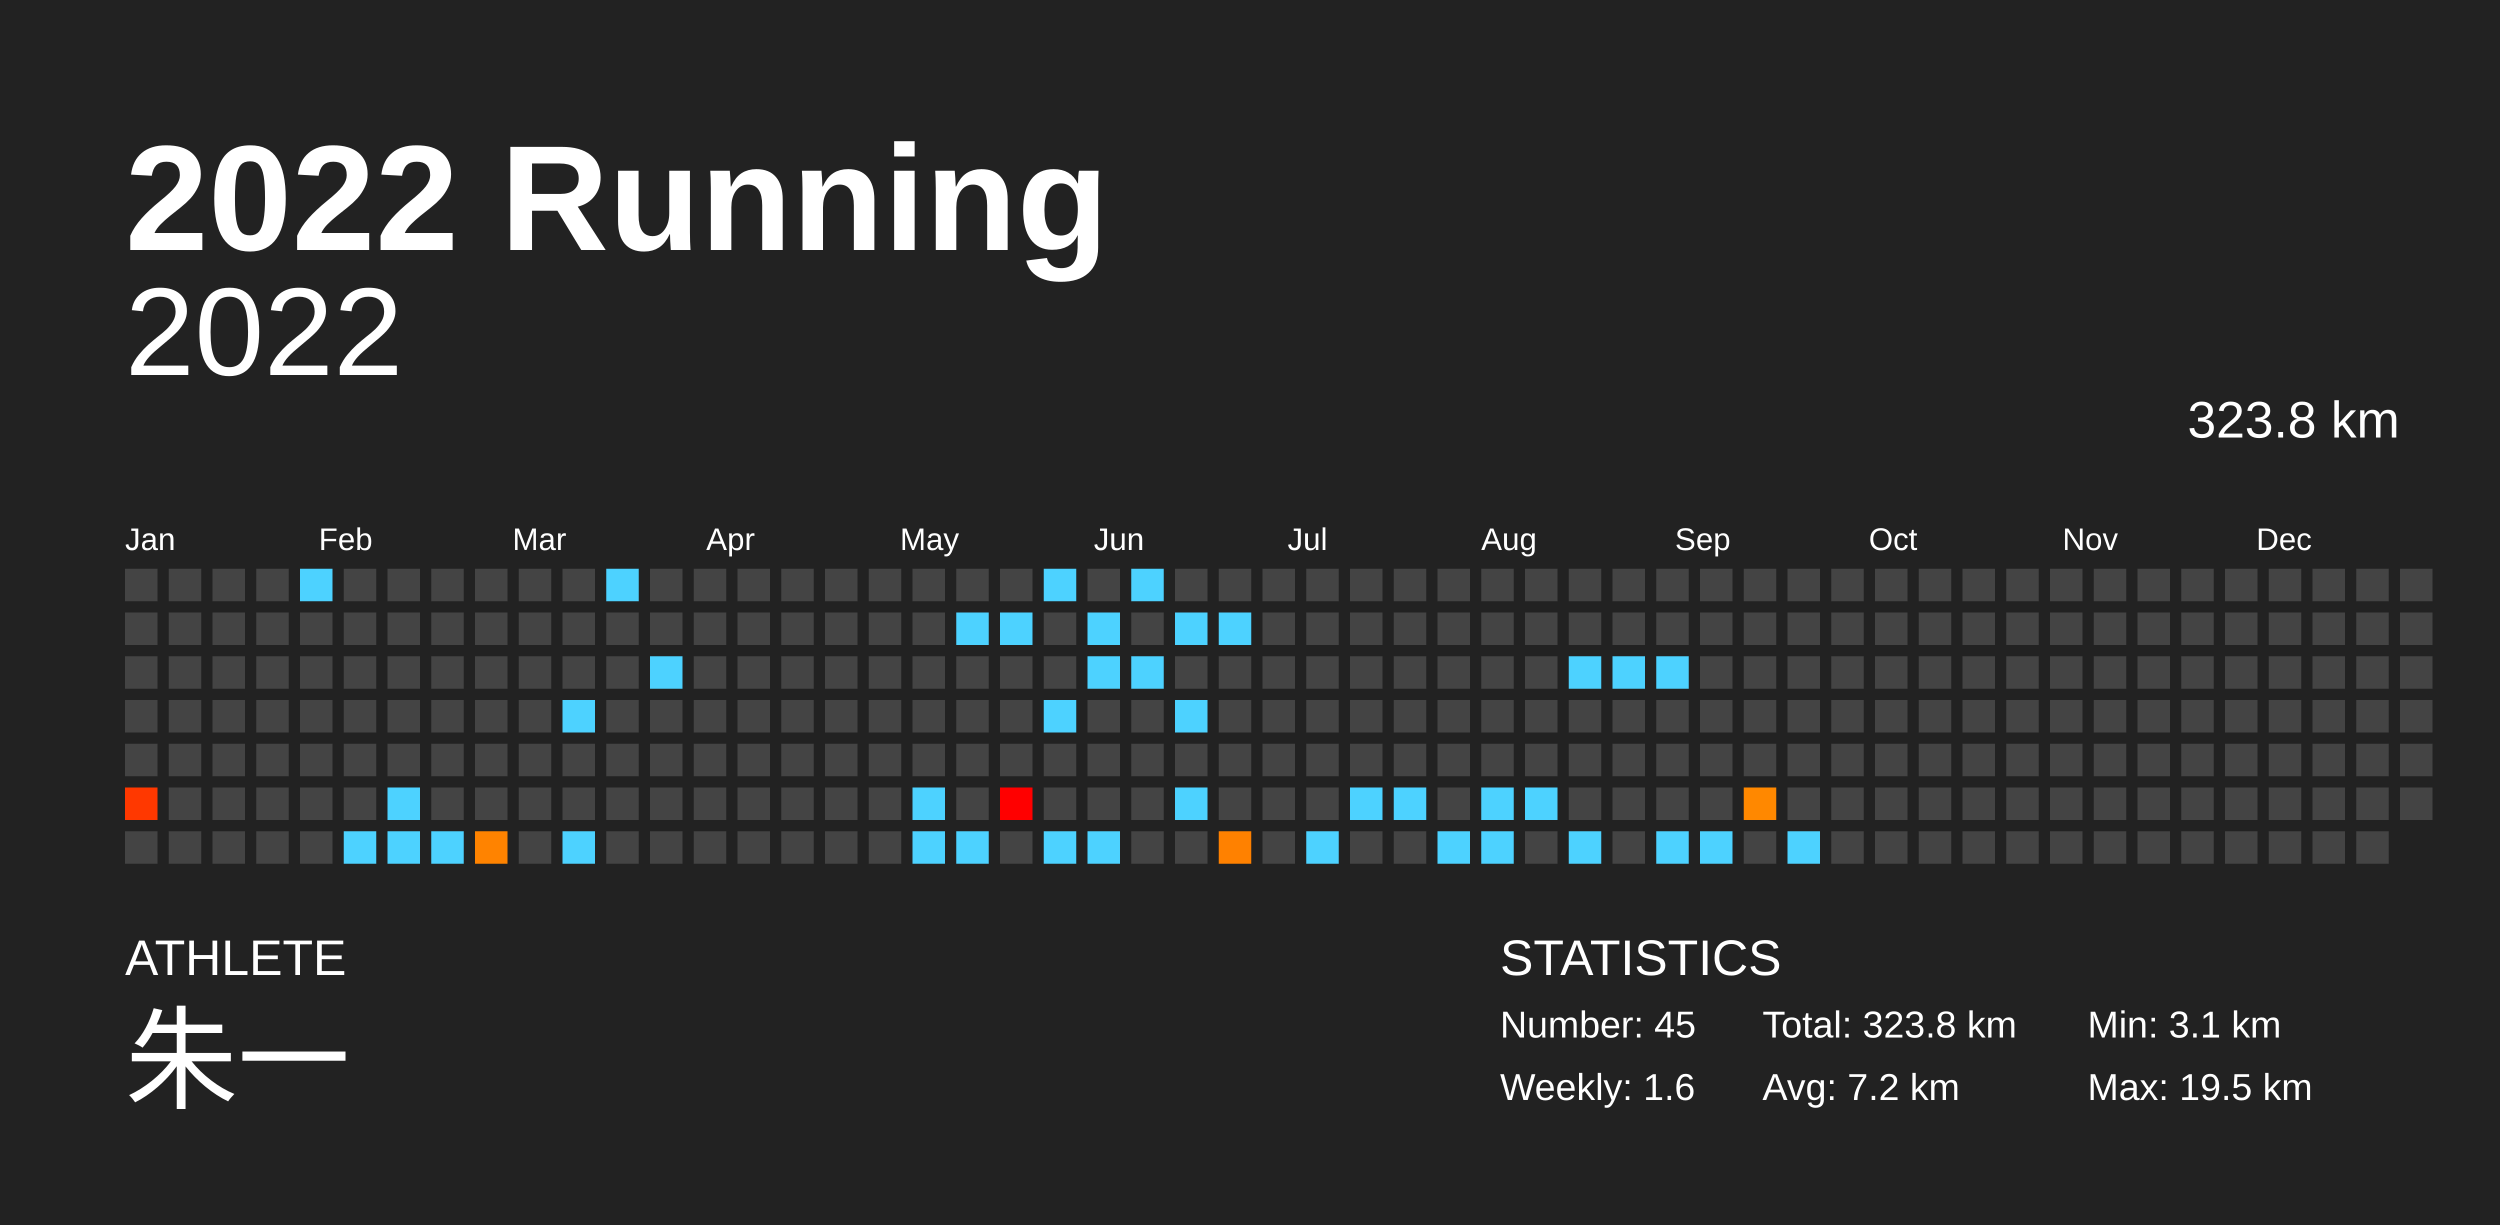
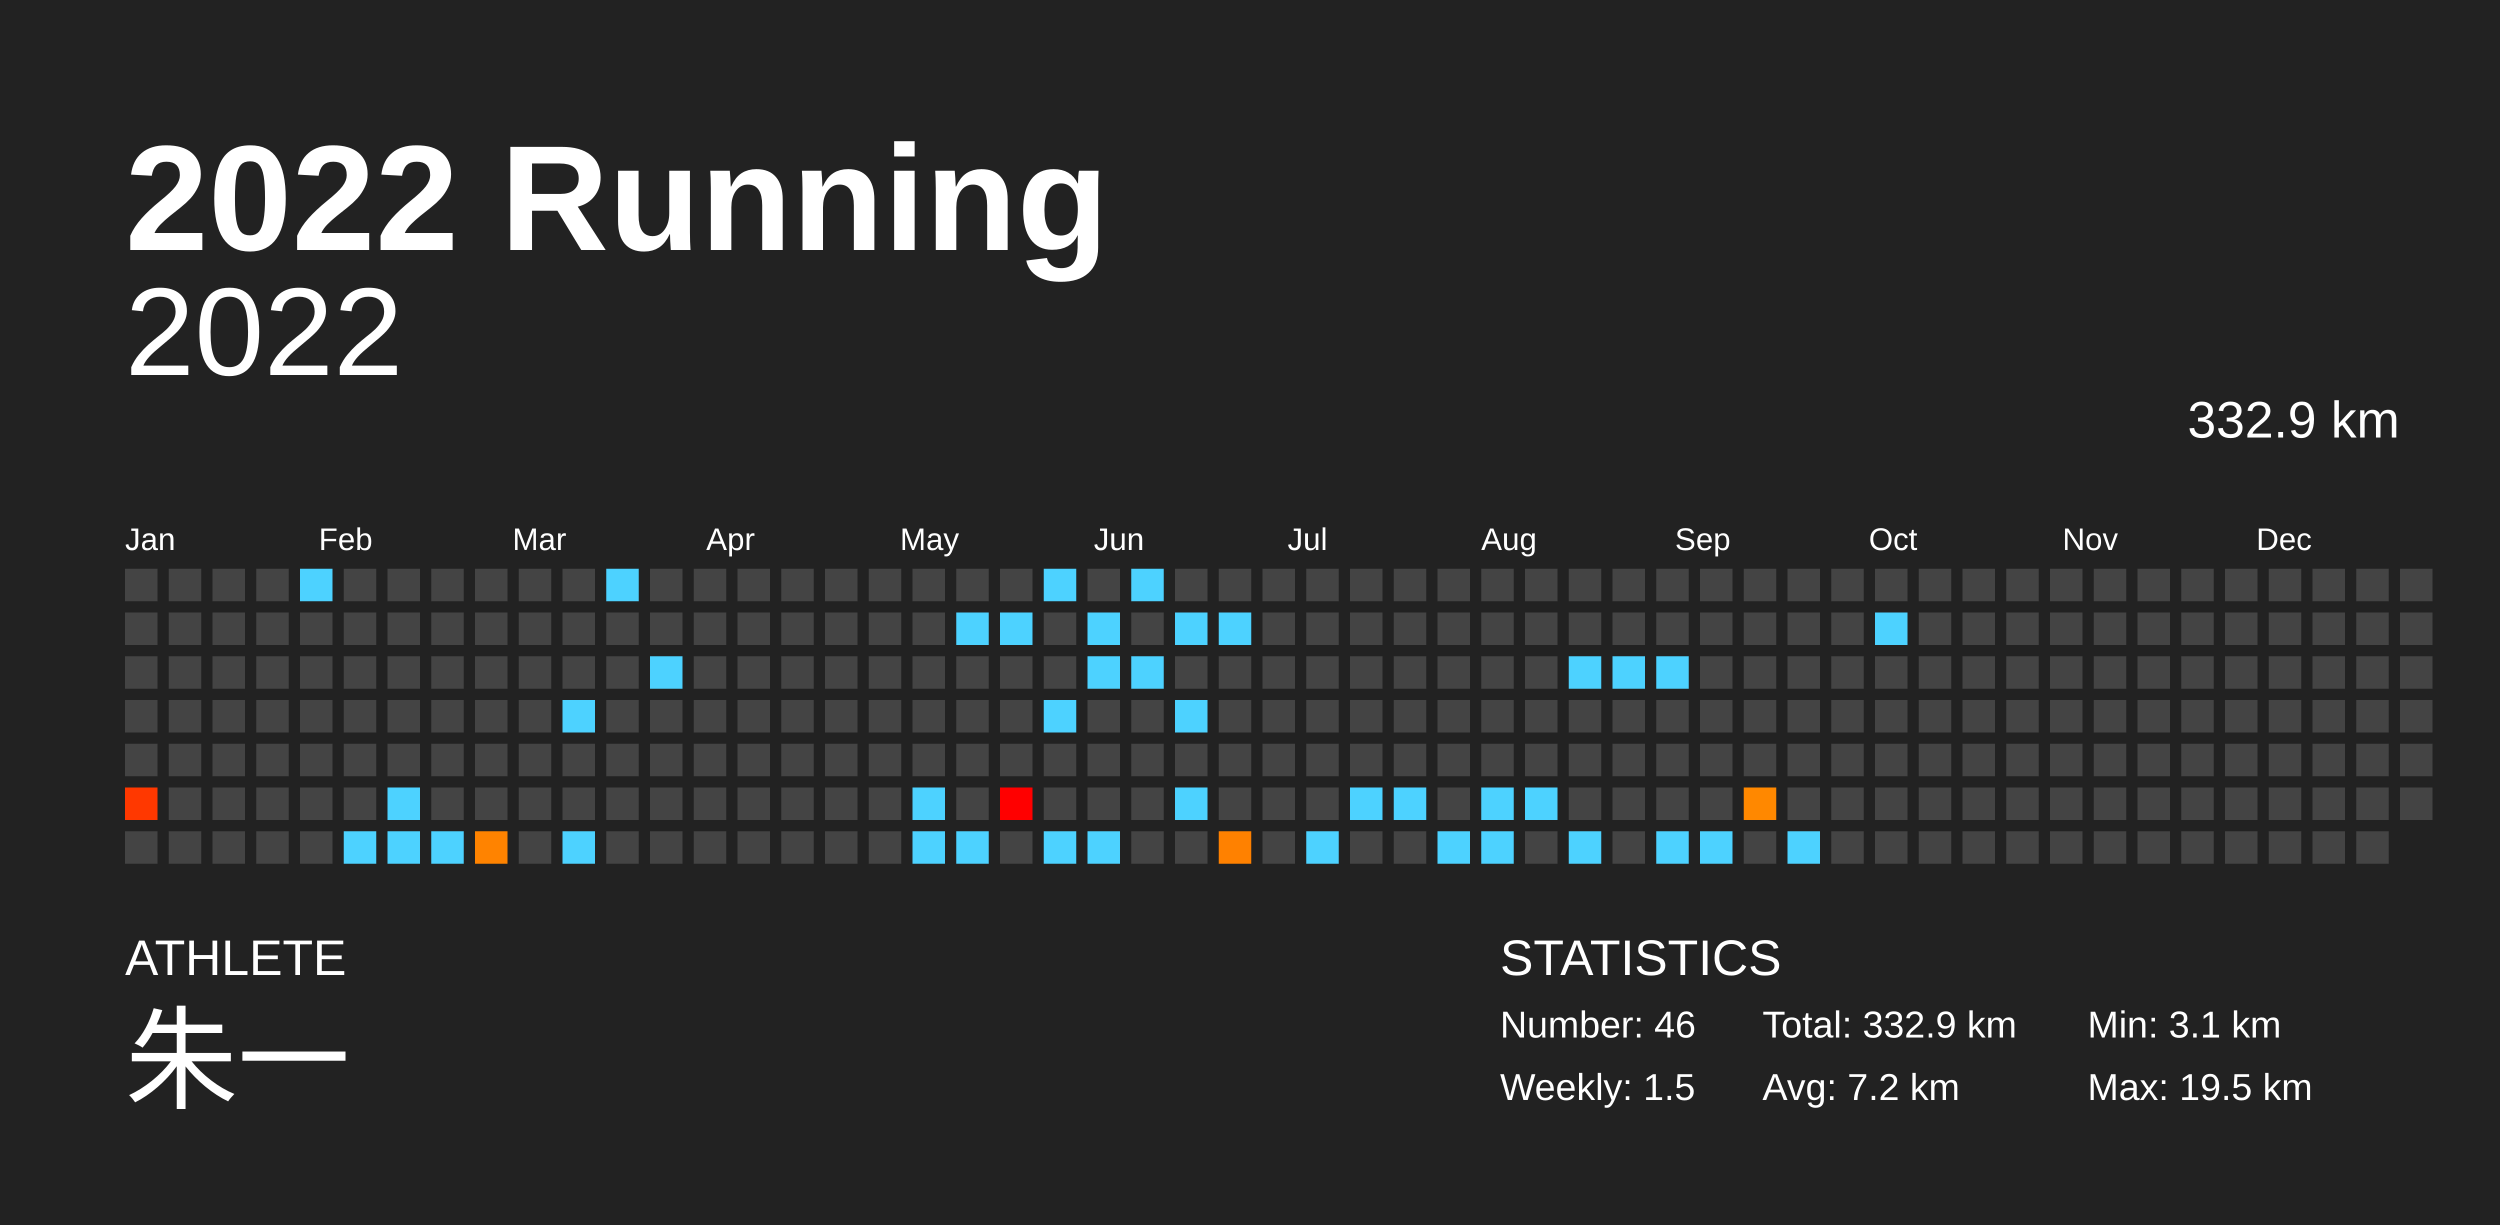
<svg xmlns="http://www.w3.org/2000/svg" baseProfile="full" height="98mm" version="1.1" viewBox="0,0,200,98" width="200mm">
  <defs />
  <rect fill="#222222" height="98" width="200" x="0" y="0" />
  <text fill="#FFFFFF" style="font-size:12px; font-family:Arial; font-weight:bold;" x="10" y="20">2022 Running</text>
  <text fill="#FFFFFF" style="font-size:4px; font-family:Arial" x="10" y="78">ATHLETE</text>
  <text fill="#FFFFFF" style="font-size:9px; font-family:Arial" x="10" y="88">朱一</text>
  <text fill="#FFFFFF" style="font-size:4px; font-family:Arial" x="120" y="78">STATISTICS</text>
-   <text fill="#FFFFFF" style="font-size:3px; font-family:Arial" x="120" y="83">Number: 45</text>
-   <text fill="#FFFFFF" style="font-size:3px; font-family:Arial" x="120" y="88">Weekly: 1.6</text>
-   <text fill="#FFFFFF" style="font-size:3px; font-family:Arial" x="141" y="83">Total: 323.8 km</text>
+   <text fill="#FFFFFF" style="font-size:3px; font-family:Arial" x="120" y="83">Number: 46</text>
+   <text fill="#FFFFFF" style="font-size:3px; font-family:Arial" x="120" y="88">Weekly: 1.5</text>
+   <text fill="#FFFFFF" style="font-size:3px; font-family:Arial" x="141" y="83">Total: 332.9 km</text>
  <text fill="#FFFFFF" style="font-size:3px; font-family:Arial" x="141" y="88">Avg: 7.2 km</text>
  <text fill="#FFFFFF" style="font-size:3px; font-family:Arial" x="167" y="83">Min: 3.1 km</text>
  <text fill="#FFFFFF" style="font-size:3px; font-family:Arial" x="167" y="88">Max: 19.5 km</text>
  <text alignment-baseline="hanging" fill="#FFFFFF" style="font-size:10.0px; font-family:Arial;" x="10" y="30">2022</text>
-   <text alignment-baseline="hanging" fill="#FFFFFF" style="font-size:4.125px; font-family:Arial;" x="175" y="35">323.8 km</text>
+   <text alignment-baseline="hanging" fill="#FFFFFF" style="font-size:4.125px; font-family:Arial;" x="175" y="35">332.9 km</text>
  <text fill="#FFFFFF" style="font-size:2.5px; font-family:Arial" x="10.0" y="44">Jan</text>
  <text fill="#FFFFFF" style="font-size:2.5px; font-family:Arial" x="25.5" y="44">Feb</text>
  <text fill="#FFFFFF" style="font-size:2.5px; font-family:Arial" x="41.0" y="44">Mar</text>
  <text fill="#FFFFFF" style="font-size:2.5px; font-family:Arial" x="56.5" y="44">Apr</text>
  <text fill="#FFFFFF" style="font-size:2.5px; font-family:Arial" x="72.0" y="44">May</text>
  <text fill="#FFFFFF" style="font-size:2.5px; font-family:Arial" x="87.5" y="44">Jun</text>
  <text fill="#FFFFFF" style="font-size:2.5px; font-family:Arial" x="103.0" y="44">Jul</text>
  <text fill="#FFFFFF" style="font-size:2.5px; font-family:Arial" x="118.5" y="44">Aug</text>
  <text fill="#FFFFFF" style="font-size:2.5px; font-family:Arial" x="134.0" y="44">Sep</text>
  <text fill="#FFFFFF" style="font-size:2.5px; font-family:Arial" x="149.5" y="44">Oct</text>
  <text fill="#FFFFFF" style="font-size:2.5px; font-family:Arial" x="165.0" y="44">Nov</text>
  <text fill="#FFFFFF" style="font-size:2.5px; font-family:Arial" x="180.5" y="44">Dec</text>
  <rect fill="#444444" height="2.6" width="2.6" x="10.0" y="45.5" />
  <rect fill="#444444" height="2.6" width="2.6" x="10.0" y="49.0" />
  <rect fill="#444444" height="2.6" width="2.6" x="10.0" y="52.5" />
  <rect fill="#444444" height="2.6" width="2.6" x="10.0" y="56.0" />
  <rect fill="#444444" height="2.6" width="2.6" x="10.0" y="59.5" />
  <rect fill="#ff3800" height="2.6" width="2.6" x="10.0" y="63.0" />
  <rect fill="#444444" height="2.6" width="2.6" x="10.0" y="66.5" />
  <rect fill="#444444" height="2.6" width="2.6" x="13.5" y="45.5" />
  <rect fill="#444444" height="2.6" width="2.6" x="13.5" y="49.0" />
  <rect fill="#444444" height="2.6" width="2.6" x="13.5" y="52.5" />
  <rect fill="#444444" height="2.6" width="2.6" x="13.5" y="56.0" />
  <rect fill="#444444" height="2.6" width="2.6" x="13.5" y="59.5" />
  <rect fill="#444444" height="2.6" width="2.6" x="13.5" y="63.0" />
  <rect fill="#444444" height="2.6" width="2.6" x="13.5" y="66.5" />
  <rect fill="#444444" height="2.6" width="2.6" x="17.0" y="45.5" />
  <rect fill="#444444" height="2.6" width="2.6" x="17.0" y="49.0" />
  <rect fill="#444444" height="2.6" width="2.6" x="17.0" y="52.5" />
  <rect fill="#444444" height="2.6" width="2.6" x="17.0" y="56.0" />
  <rect fill="#444444" height="2.6" width="2.6" x="17.0" y="59.5" />
  <rect fill="#444444" height="2.6" width="2.6" x="17.0" y="63.0" />
  <rect fill="#444444" height="2.6" width="2.6" x="17.0" y="66.5" />
  <rect fill="#444444" height="2.6" width="2.6" x="20.5" y="45.5" />
  <rect fill="#444444" height="2.6" width="2.6" x="20.5" y="49.0" />
  <rect fill="#444444" height="2.6" width="2.6" x="20.5" y="52.5" />
  <rect fill="#444444" height="2.6" width="2.6" x="20.5" y="56.0" />
  <rect fill="#444444" height="2.6" width="2.6" x="20.5" y="59.5" />
  <rect fill="#444444" height="2.6" width="2.6" x="20.5" y="63.0" />
  <rect fill="#444444" height="2.6" width="2.6" x="20.5" y="66.5" />
  <rect fill="#4dd2ff" height="2.6" width="2.6" x="24.0" y="45.5" />
  <rect fill="#444444" height="2.6" width="2.6" x="24.0" y="49.0" />
  <rect fill="#444444" height="2.6" width="2.6" x="24.0" y="52.5" />
  <rect fill="#444444" height="2.6" width="2.6" x="24.0" y="56.0" />
  <rect fill="#444444" height="2.6" width="2.6" x="24.0" y="59.5" />
  <rect fill="#444444" height="2.6" width="2.6" x="24.0" y="63.0" />
  <rect fill="#444444" height="2.6" width="2.6" x="24.0" y="66.5" />
  <rect fill="#444444" height="2.6" width="2.6" x="27.5" y="45.5" />
  <rect fill="#444444" height="2.6" width="2.6" x="27.5" y="49.0" />
  <rect fill="#444444" height="2.6" width="2.6" x="27.5" y="52.5" />
  <rect fill="#444444" height="2.6" width="2.6" x="27.5" y="56.0" />
  <rect fill="#444444" height="2.6" width="2.6" x="27.5" y="59.5" />
  <rect fill="#444444" height="2.6" width="2.6" x="27.5" y="63.0" />
  <rect fill="#4dd2ff" height="2.6" width="2.6" x="27.5" y="66.5" />
  <rect fill="#444444" height="2.6" width="2.6" x="31.0" y="45.5" />
  <rect fill="#444444" height="2.6" width="2.6" x="31.0" y="49.0" />
  <rect fill="#444444" height="2.6" width="2.6" x="31.0" y="52.5" />
  <rect fill="#444444" height="2.6" width="2.6" x="31.0" y="56.0" />
  <rect fill="#444444" height="2.6" width="2.6" x="31.0" y="59.5" />
  <rect fill="#4dd2ff" height="2.6" width="2.6" x="31.0" y="63.0" />
  <rect fill="#4dd2ff" height="2.6" width="2.6" x="31.0" y="66.5" />
  <rect fill="#444444" height="2.6" width="2.6" x="34.5" y="45.5" />
  <rect fill="#444444" height="2.6" width="2.6" x="34.5" y="49.0" />
  <rect fill="#444444" height="2.6" width="2.6" x="34.5" y="52.5" />
  <rect fill="#444444" height="2.6" width="2.6" x="34.5" y="56.0" />
  <rect fill="#444444" height="2.6" width="2.6" x="34.5" y="59.5" />
  <rect fill="#444444" height="2.6" width="2.6" x="34.5" y="63.0" />
  <rect fill="#4dd2ff" height="2.6" width="2.6" x="34.5" y="66.5" />
  <rect fill="#444444" height="2.6" width="2.6" x="38.0" y="45.5" />
  <rect fill="#444444" height="2.6" width="2.6" x="38.0" y="49.0" />
  <rect fill="#444444" height="2.6" width="2.6" x="38.0" y="52.5" />
  <rect fill="#444444" height="2.6" width="2.6" x="38.0" y="56.0" />
  <rect fill="#444444" height="2.6" width="2.6" x="38.0" y="59.5" />
  <rect fill="#444444" height="2.6" width="2.6" x="38.0" y="63.0" />
  <rect fill="#ff8300" height="2.6" width="2.6" x="38.0" y="66.5" />
  <rect fill="#444444" height="2.6" width="2.6" x="41.5" y="45.5" />
  <rect fill="#444444" height="2.6" width="2.6" x="41.5" y="49.0" />
  <rect fill="#444444" height="2.6" width="2.6" x="41.5" y="52.5" />
  <rect fill="#444444" height="2.6" width="2.6" x="41.5" y="56.0" />
  <rect fill="#444444" height="2.6" width="2.6" x="41.5" y="59.5" />
  <rect fill="#444444" height="2.6" width="2.6" x="41.5" y="63.0" />
  <rect fill="#444444" height="2.6" width="2.6" x="41.5" y="66.5" />
  <rect fill="#444444" height="2.6" width="2.6" x="45.0" y="45.5" />
  <rect fill="#444444" height="2.6" width="2.6" x="45.0" y="49.0" />
  <rect fill="#444444" height="2.6" width="2.6" x="45.0" y="52.5" />
  <rect fill="#4dd2ff" height="2.6" width="2.6" x="45.0" y="56.0" />
  <rect fill="#444444" height="2.6" width="2.6" x="45.0" y="59.5" />
  <rect fill="#444444" height="2.6" width="2.6" x="45.0" y="63.0" />
  <rect fill="#4dd2ff" height="2.6" width="2.6" x="45.0" y="66.5" />
  <rect fill="#4dd2ff" height="2.6" width="2.6" x="48.5" y="45.5" />
  <rect fill="#444444" height="2.6" width="2.6" x="48.5" y="49.0" />
  <rect fill="#444444" height="2.6" width="2.6" x="48.5" y="52.5" />
  <rect fill="#444444" height="2.6" width="2.6" x="48.5" y="56.0" />
  <rect fill="#444444" height="2.6" width="2.6" x="48.5" y="59.5" />
  <rect fill="#444444" height="2.6" width="2.6" x="48.5" y="63.0" />
  <rect fill="#444444" height="2.6" width="2.6" x="48.5" y="66.5" />
  <rect fill="#444444" height="2.6" width="2.6" x="52.0" y="45.5" />
  <rect fill="#444444" height="2.6" width="2.6" x="52.0" y="49.0" />
  <rect fill="#4dd2ff" height="2.6" width="2.6" x="52.0" y="52.5" />
  <rect fill="#444444" height="2.6" width="2.6" x="52.0" y="56.0" />
  <rect fill="#444444" height="2.6" width="2.6" x="52.0" y="59.5" />
  <rect fill="#444444" height="2.6" width="2.6" x="52.0" y="63.0" />
  <rect fill="#444444" height="2.6" width="2.6" x="52.0" y="66.5" />
  <rect fill="#444444" height="2.6" width="2.6" x="55.5" y="45.5" />
  <rect fill="#444444" height="2.6" width="2.6" x="55.5" y="49.0" />
  <rect fill="#444444" height="2.6" width="2.6" x="55.5" y="52.5" />
  <rect fill="#444444" height="2.6" width="2.6" x="55.5" y="56.0" />
  <rect fill="#444444" height="2.6" width="2.6" x="55.5" y="59.5" />
  <rect fill="#444444" height="2.6" width="2.6" x="55.5" y="63.0" />
  <rect fill="#444444" height="2.6" width="2.6" x="55.5" y="66.5" />
  <rect fill="#444444" height="2.6" width="2.6" x="59.0" y="45.5" />
  <rect fill="#444444" height="2.6" width="2.6" x="59.0" y="49.0" />
  <rect fill="#444444" height="2.6" width="2.6" x="59.0" y="52.5" />
  <rect fill="#444444" height="2.6" width="2.6" x="59.0" y="56.0" />
  <rect fill="#444444" height="2.6" width="2.6" x="59.0" y="59.5" />
  <rect fill="#444444" height="2.6" width="2.6" x="59.0" y="63.0" />
  <rect fill="#444444" height="2.6" width="2.6" x="59.0" y="66.5" />
  <rect fill="#444444" height="2.6" width="2.6" x="62.5" y="45.5" />
  <rect fill="#444444" height="2.6" width="2.6" x="62.5" y="49.0" />
  <rect fill="#444444" height="2.6" width="2.6" x="62.5" y="52.5" />
  <rect fill="#444444" height="2.6" width="2.6" x="62.5" y="56.0" />
  <rect fill="#444444" height="2.6" width="2.6" x="62.5" y="59.5" />
  <rect fill="#444444" height="2.6" width="2.6" x="62.5" y="63.0" />
  <rect fill="#444444" height="2.6" width="2.6" x="62.5" y="66.5" />
  <rect fill="#444444" height="2.6" width="2.6" x="66.0" y="45.5" />
  <rect fill="#444444" height="2.6" width="2.6" x="66.0" y="49.0" />
  <rect fill="#444444" height="2.6" width="2.6" x="66.0" y="52.5" />
  <rect fill="#444444" height="2.6" width="2.6" x="66.0" y="56.0" />
  <rect fill="#444444" height="2.6" width="2.6" x="66.0" y="59.5" />
  <rect fill="#444444" height="2.6" width="2.6" x="66.0" y="63.0" />
  <rect fill="#444444" height="2.6" width="2.6" x="66.0" y="66.5" />
  <rect fill="#444444" height="2.6" width="2.6" x="69.5" y="45.5" />
  <rect fill="#444444" height="2.6" width="2.6" x="69.5" y="49.0" />
  <rect fill="#444444" height="2.6" width="2.6" x="69.5" y="52.5" />
  <rect fill="#444444" height="2.6" width="2.6" x="69.5" y="56.0" />
  <rect fill="#444444" height="2.6" width="2.6" x="69.5" y="59.5" />
  <rect fill="#444444" height="2.6" width="2.6" x="69.5" y="63.0" />
  <rect fill="#444444" height="2.6" width="2.6" x="69.5" y="66.5" />
  <rect fill="#444444" height="2.6" width="2.6" x="73.0" y="45.5" />
  <rect fill="#444444" height="2.6" width="2.6" x="73.0" y="49.0" />
  <rect fill="#444444" height="2.6" width="2.6" x="73.0" y="52.5" />
  <rect fill="#444444" height="2.6" width="2.6" x="73.0" y="56.0" />
  <rect fill="#444444" height="2.6" width="2.6" x="73.0" y="59.5" />
  <rect fill="#4dd2ff" height="2.6" width="2.6" x="73.0" y="63.0" />
  <rect fill="#4dd2ff" height="2.6" width="2.6" x="73.0" y="66.5" />
  <rect fill="#444444" height="2.6" width="2.6" x="76.5" y="45.5" />
  <rect fill="#4dd2ff" height="2.6" width="2.6" x="76.5" y="49.0" />
  <rect fill="#444444" height="2.6" width="2.6" x="76.5" y="52.5" />
  <rect fill="#444444" height="2.6" width="2.6" x="76.5" y="56.0" />
  <rect fill="#444444" height="2.6" width="2.6" x="76.5" y="59.5" />
  <rect fill="#444444" height="2.6" width="2.6" x="76.5" y="63.0" />
  <rect fill="#4dd2ff" height="2.6" width="2.6" x="76.5" y="66.5" />
  <rect fill="#444444" height="2.6" width="2.6" x="80.0" y="45.5" />
  <rect fill="#4dd2ff" height="2.6" width="2.6" x="80.0" y="49.0" />
  <rect fill="#444444" height="2.6" width="2.6" x="80.0" y="52.5" />
  <rect fill="#444444" height="2.6" width="2.6" x="80.0" y="56.0" />
  <rect fill="#444444" height="2.6" width="2.6" x="80.0" y="59.5" />
  <rect fill="#ff0000" height="2.6" width="2.6" x="80.0" y="63.0" />
  <rect fill="#444444" height="2.6" width="2.6" x="80.0" y="66.5" />
  <rect fill="#4dd2ff" height="2.6" width="2.6" x="83.5" y="45.5" />
  <rect fill="#444444" height="2.6" width="2.6" x="83.5" y="49.0" />
  <rect fill="#444444" height="2.6" width="2.6" x="83.5" y="52.5" />
  <rect fill="#4dd2ff" height="2.6" width="2.6" x="83.5" y="56.0" />
  <rect fill="#444444" height="2.6" width="2.6" x="83.5" y="59.5" />
  <rect fill="#444444" height="2.6" width="2.6" x="83.5" y="63.0" />
  <rect fill="#4dd2ff" height="2.6" width="2.6" x="83.5" y="66.5" />
  <rect fill="#444444" height="2.6" width="2.6" x="87.0" y="45.5" />
  <rect fill="#4dd2ff" height="2.6" width="2.6" x="87.0" y="49.0" />
  <rect fill="#4dd2ff" height="2.6" width="2.6" x="87.0" y="52.5" />
  <rect fill="#444444" height="2.6" width="2.6" x="87.0" y="56.0" />
  <rect fill="#444444" height="2.6" width="2.6" x="87.0" y="59.5" />
  <rect fill="#444444" height="2.6" width="2.6" x="87.0" y="63.0" />
  <rect fill="#4dd2ff" height="2.6" width="2.6" x="87.0" y="66.5" />
  <rect fill="#4dd2ff" height="2.6" width="2.6" x="90.5" y="45.5" />
  <rect fill="#444444" height="2.6" width="2.6" x="90.5" y="49.0" />
  <rect fill="#4dd2ff" height="2.6" width="2.6" x="90.5" y="52.5" />
  <rect fill="#444444" height="2.6" width="2.6" x="90.5" y="56.0" />
  <rect fill="#444444" height="2.6" width="2.6" x="90.5" y="59.5" />
  <rect fill="#444444" height="2.6" width="2.6" x="90.5" y="63.0" />
  <rect fill="#444444" height="2.6" width="2.6" x="90.5" y="66.5" />
  <rect fill="#444444" height="2.6" width="2.6" x="94.0" y="45.5" />
  <rect fill="#4dd2ff" height="2.6" width="2.6" x="94.0" y="49.0" />
  <rect fill="#444444" height="2.6" width="2.6" x="94.0" y="52.5" />
  <rect fill="#4dd2ff" height="2.6" width="2.6" x="94.0" y="56.0" />
  <rect fill="#444444" height="2.6" width="2.6" x="94.0" y="59.5" />
  <rect fill="#4dd2ff" height="2.6" width="2.6" x="94.0" y="63.0" />
  <rect fill="#444444" height="2.6" width="2.6" x="94.0" y="66.5" />
  <rect fill="#444444" height="2.6" width="2.6" x="97.5" y="45.5" />
  <rect fill="#4dd2ff" height="2.6" width="2.6" x="97.5" y="49.0" />
  <rect fill="#444444" height="2.6" width="2.6" x="97.5" y="52.5" />
  <rect fill="#444444" height="2.6" width="2.6" x="97.5" y="56.0" />
  <rect fill="#444444" height="2.6" width="2.6" x="97.5" y="59.5" />
  <rect fill="#444444" height="2.6" width="2.6" x="97.5" y="63.0" />
  <rect fill="#ff8100" height="2.6" width="2.6" x="97.5" y="66.5" />
  <rect fill="#444444" height="2.6" width="2.6" x="101.0" y="45.5" />
  <rect fill="#444444" height="2.6" width="2.6" x="101.0" y="49.0" />
  <rect fill="#444444" height="2.6" width="2.6" x="101.0" y="52.5" />
  <rect fill="#444444" height="2.6" width="2.6" x="101.0" y="56.0" />
  <rect fill="#444444" height="2.6" width="2.6" x="101.0" y="59.5" />
  <rect fill="#444444" height="2.6" width="2.6" x="101.0" y="63.0" />
  <rect fill="#444444" height="2.6" width="2.6" x="101.0" y="66.5" />
  <rect fill="#444444" height="2.6" width="2.6" x="104.5" y="45.5" />
  <rect fill="#444444" height="2.6" width="2.6" x="104.5" y="49.0" />
  <rect fill="#444444" height="2.6" width="2.6" x="104.5" y="52.5" />
  <rect fill="#444444" height="2.6" width="2.6" x="104.5" y="56.0" />
  <rect fill="#444444" height="2.6" width="2.6" x="104.5" y="59.5" />
  <rect fill="#444444" height="2.6" width="2.6" x="104.5" y="63.0" />
  <rect fill="#4dd2ff" height="2.6" width="2.6" x="104.5" y="66.5" />
  <rect fill="#444444" height="2.6" width="2.6" x="108.0" y="45.5" />
  <rect fill="#444444" height="2.6" width="2.6" x="108.0" y="49.0" />
  <rect fill="#444444" height="2.6" width="2.6" x="108.0" y="52.5" />
  <rect fill="#444444" height="2.6" width="2.6" x="108.0" y="56.0" />
  <rect fill="#444444" height="2.6" width="2.6" x="108.0" y="59.5" />
  <rect fill="#4dd2ff" height="2.6" width="2.6" x="108.0" y="63.0" />
  <rect fill="#444444" height="2.6" width="2.6" x="108.0" y="66.5" />
  <rect fill="#444444" height="2.6" width="2.6" x="111.5" y="45.5" />
  <rect fill="#444444" height="2.6" width="2.6" x="111.5" y="49.0" />
  <rect fill="#444444" height="2.6" width="2.6" x="111.5" y="52.5" />
  <rect fill="#444444" height="2.6" width="2.6" x="111.5" y="56.0" />
  <rect fill="#444444" height="2.6" width="2.6" x="111.5" y="59.5" />
  <rect fill="#4dd2ff" height="2.6" width="2.6" x="111.5" y="63.0" />
  <rect fill="#444444" height="2.6" width="2.6" x="111.5" y="66.5" />
  <rect fill="#444444" height="2.6" width="2.6" x="115.0" y="45.5" />
  <rect fill="#444444" height="2.6" width="2.6" x="115.0" y="49.0" />
  <rect fill="#444444" height="2.6" width="2.6" x="115.0" y="52.5" />
  <rect fill="#444444" height="2.6" width="2.6" x="115.0" y="56.0" />
  <rect fill="#444444" height="2.6" width="2.6" x="115.0" y="59.5" />
  <rect fill="#444444" height="2.6" width="2.6" x="115.0" y="63.0" />
  <rect fill="#4dd2ff" height="2.6" width="2.6" x="115.0" y="66.5" />
  <rect fill="#444444" height="2.6" width="2.6" x="118.5" y="45.5" />
  <rect fill="#444444" height="2.6" width="2.6" x="118.5" y="49.0" />
  <rect fill="#444444" height="2.6" width="2.6" x="118.5" y="52.5" />
  <rect fill="#444444" height="2.6" width="2.6" x="118.5" y="56.0" />
  <rect fill="#444444" height="2.6" width="2.6" x="118.5" y="59.5" />
  <rect fill="#4dd2ff" height="2.6" width="2.6" x="118.5" y="63.0" />
  <rect fill="#4dd2ff" height="2.6" width="2.6" x="118.5" y="66.5" />
  <rect fill="#444444" height="2.6" width="2.6" x="122.0" y="45.5" />
  <rect fill="#444444" height="2.6" width="2.6" x="122.0" y="49.0" />
  <rect fill="#444444" height="2.6" width="2.6" x="122.0" y="52.5" />
  <rect fill="#444444" height="2.6" width="2.6" x="122.0" y="56.0" />
  <rect fill="#444444" height="2.6" width="2.6" x="122.0" y="59.5" />
  <rect fill="#4dd2ff" height="2.6" width="2.6" x="122.0" y="63.0" />
  <rect fill="#444444" height="2.6" width="2.6" x="122.0" y="66.5" />
  <rect fill="#444444" height="2.6" width="2.6" x="125.5" y="45.5" />
  <rect fill="#444444" height="2.6" width="2.6" x="125.5" y="49.0" />
  <rect fill="#4dd2ff" height="2.6" width="2.6" x="125.5" y="52.5" />
  <rect fill="#444444" height="2.6" width="2.6" x="125.5" y="56.0" />
  <rect fill="#444444" height="2.6" width="2.6" x="125.5" y="59.5" />
  <rect fill="#444444" height="2.6" width="2.6" x="125.5" y="63.0" />
  <rect fill="#4dd2ff" height="2.6" width="2.6" x="125.5" y="66.5" />
  <rect fill="#444444" height="2.6" width="2.6" x="129.0" y="45.5" />
  <rect fill="#444444" height="2.6" width="2.6" x="129.0" y="49.0" />
  <rect fill="#4dd2ff" height="2.6" width="2.6" x="129.0" y="52.5" />
  <rect fill="#444444" height="2.6" width="2.6" x="129.0" y="56.0" />
  <rect fill="#444444" height="2.6" width="2.6" x="129.0" y="59.5" />
  <rect fill="#444444" height="2.6" width="2.6" x="129.0" y="63.0" />
  <rect fill="#444444" height="2.6" width="2.6" x="129.0" y="66.5" />
  <rect fill="#444444" height="2.6" width="2.6" x="132.5" y="45.5" />
  <rect fill="#444444" height="2.6" width="2.6" x="132.5" y="49.0" />
  <rect fill="#4dd2ff" height="2.6" width="2.6" x="132.5" y="52.5" />
  <rect fill="#444444" height="2.6" width="2.6" x="132.5" y="56.0" />
  <rect fill="#444444" height="2.6" width="2.6" x="132.5" y="59.5" />
  <rect fill="#444444" height="2.6" width="2.6" x="132.5" y="63.0" />
  <rect fill="#4dd2ff" height="2.6" width="2.6" x="132.5" y="66.5" />
  <rect fill="#444444" height="2.6" width="2.6" x="136.0" y="45.5" />
  <rect fill="#444444" height="2.6" width="2.6" x="136.0" y="49.0" />
  <rect fill="#444444" height="2.6" width="2.6" x="136.0" y="52.5" />
  <rect fill="#444444" height="2.6" width="2.6" x="136.0" y="56.0" />
  <rect fill="#444444" height="2.6" width="2.6" x="136.0" y="59.5" />
  <rect fill="#444444" height="2.6" width="2.6" x="136.0" y="63.0" />
  <rect fill="#4dd2ff" height="2.6" width="2.6" x="136.0" y="66.5" />
  <rect fill="#444444" height="2.6" width="2.6" x="139.5" y="45.5" />
  <rect fill="#444444" height="2.6" width="2.6" x="139.5" y="49.0" />
  <rect fill="#444444" height="2.6" width="2.6" x="139.5" y="52.5" />
  <rect fill="#444444" height="2.6" width="2.6" x="139.5" y="56.0" />
  <rect fill="#444444" height="2.6" width="2.6" x="139.5" y="59.5" />
  <rect fill="#ff8800" height="2.6" width="2.6" x="139.5" y="63.0" />
  <rect fill="#444444" height="2.6" width="2.6" x="139.5" y="66.5" />
  <rect fill="#444444" height="2.6" width="2.6" x="143.0" y="45.5" />
  <rect fill="#444444" height="2.6" width="2.6" x="143.0" y="49.0" />
  <rect fill="#444444" height="2.6" width="2.6" x="143.0" y="52.5" />
  <rect fill="#444444" height="2.6" width="2.6" x="143.0" y="56.0" />
  <rect fill="#444444" height="2.6" width="2.6" x="143.0" y="59.5" />
  <rect fill="#444444" height="2.6" width="2.6" x="143.0" y="63.0" />
  <rect fill="#4dd2ff" height="2.6" width="2.6" x="143.0" y="66.5" />
  <rect fill="#444444" height="2.6" width="2.6" x="146.5" y="45.5" />
  <rect fill="#444444" height="2.6" width="2.6" x="146.5" y="49.0" />
  <rect fill="#444444" height="2.6" width="2.6" x="146.5" y="52.5" />
  <rect fill="#444444" height="2.6" width="2.6" x="146.5" y="56.0" />
  <rect fill="#444444" height="2.6" width="2.6" x="146.5" y="59.5" />
  <rect fill="#444444" height="2.6" width="2.6" x="146.5" y="63.0" />
  <rect fill="#444444" height="2.6" width="2.6" x="146.5" y="66.5" />
  <rect fill="#444444" height="2.6" width="2.6" x="150.0" y="45.5" />
-   <rect fill="#444444" height="2.6" width="2.6" x="150.0" y="49.0" />
+   <rect fill="#4dd2ff" height="2.6" width="2.6" x="150.0" y="49.0" />
  <rect fill="#444444" height="2.6" width="2.6" x="150.0" y="52.5" />
  <rect fill="#444444" height="2.6" width="2.6" x="150.0" y="56.0" />
  <rect fill="#444444" height="2.6" width="2.6" x="150.0" y="59.5" />
  <rect fill="#444444" height="2.6" width="2.6" x="150.0" y="63.0" />
  <rect fill="#444444" height="2.6" width="2.6" x="150.0" y="66.5" />
  <rect fill="#444444" height="2.6" width="2.6" x="153.5" y="45.5" />
  <rect fill="#444444" height="2.6" width="2.6" x="153.5" y="49.0" />
  <rect fill="#444444" height="2.6" width="2.6" x="153.5" y="52.5" />
  <rect fill="#444444" height="2.6" width="2.6" x="153.5" y="56.0" />
  <rect fill="#444444" height="2.6" width="2.6" x="153.5" y="59.5" />
  <rect fill="#444444" height="2.6" width="2.6" x="153.5" y="63.0" />
  <rect fill="#444444" height="2.6" width="2.6" x="153.5" y="66.5" />
  <rect fill="#444444" height="2.6" width="2.6" x="157.0" y="45.5" />
  <rect fill="#444444" height="2.6" width="2.6" x="157.0" y="49.0" />
  <rect fill="#444444" height="2.6" width="2.6" x="157.0" y="52.5" />
  <rect fill="#444444" height="2.6" width="2.6" x="157.0" y="56.0" />
  <rect fill="#444444" height="2.6" width="2.6" x="157.0" y="59.5" />
  <rect fill="#444444" height="2.6" width="2.6" x="157.0" y="63.0" />
  <rect fill="#444444" height="2.6" width="2.6" x="157.0" y="66.5" />
  <rect fill="#444444" height="2.6" width="2.6" x="160.5" y="45.5" />
  <rect fill="#444444" height="2.6" width="2.6" x="160.5" y="49.0" />
  <rect fill="#444444" height="2.6" width="2.6" x="160.5" y="52.5" />
  <rect fill="#444444" height="2.6" width="2.6" x="160.5" y="56.0" />
  <rect fill="#444444" height="2.6" width="2.6" x="160.5" y="59.5" />
  <rect fill="#444444" height="2.6" width="2.6" x="160.5" y="63.0" />
  <rect fill="#444444" height="2.6" width="2.6" x="160.5" y="66.5" />
  <rect fill="#444444" height="2.6" width="2.6" x="164.0" y="45.5" />
  <rect fill="#444444" height="2.6" width="2.6" x="164.0" y="49.0" />
  <rect fill="#444444" height="2.6" width="2.6" x="164.0" y="52.5" />
  <rect fill="#444444" height="2.6" width="2.6" x="164.0" y="56.0" />
  <rect fill="#444444" height="2.6" width="2.6" x="164.0" y="59.5" />
  <rect fill="#444444" height="2.6" width="2.6" x="164.0" y="63.0" />
  <rect fill="#444444" height="2.6" width="2.6" x="164.0" y="66.5" />
  <rect fill="#444444" height="2.6" width="2.6" x="167.5" y="45.5" />
  <rect fill="#444444" height="2.6" width="2.6" x="167.5" y="49.0" />
  <rect fill="#444444" height="2.6" width="2.6" x="167.5" y="52.5" />
  <rect fill="#444444" height="2.6" width="2.6" x="167.5" y="56.0" />
  <rect fill="#444444" height="2.6" width="2.6" x="167.5" y="59.5" />
  <rect fill="#444444" height="2.6" width="2.6" x="167.5" y="63.0" />
  <rect fill="#444444" height="2.6" width="2.6" x="167.5" y="66.5" />
  <rect fill="#444444" height="2.6" width="2.6" x="171.0" y="45.5" />
  <rect fill="#444444" height="2.6" width="2.6" x="171.0" y="49.0" />
  <rect fill="#444444" height="2.6" width="2.6" x="171.0" y="52.5" />
  <rect fill="#444444" height="2.6" width="2.6" x="171.0" y="56.0" />
  <rect fill="#444444" height="2.6" width="2.6" x="171.0" y="59.5" />
  <rect fill="#444444" height="2.6" width="2.6" x="171.0" y="63.0" />
  <rect fill="#444444" height="2.6" width="2.6" x="171.0" y="66.5" />
  <rect fill="#444444" height="2.6" width="2.6" x="174.5" y="45.5" />
  <rect fill="#444444" height="2.6" width="2.6" x="174.5" y="49.0" />
  <rect fill="#444444" height="2.6" width="2.6" x="174.5" y="52.5" />
  <rect fill="#444444" height="2.6" width="2.6" x="174.5" y="56.0" />
  <rect fill="#444444" height="2.6" width="2.6" x="174.5" y="59.5" />
  <rect fill="#444444" height="2.6" width="2.6" x="174.5" y="63.0" />
  <rect fill="#444444" height="2.6" width="2.6" x="174.5" y="66.5" />
  <rect fill="#444444" height="2.6" width="2.6" x="178.0" y="45.5" />
  <rect fill="#444444" height="2.6" width="2.6" x="178.0" y="49.0" />
  <rect fill="#444444" height="2.6" width="2.6" x="178.0" y="52.5" />
  <rect fill="#444444" height="2.6" width="2.6" x="178.0" y="56.0" />
  <rect fill="#444444" height="2.6" width="2.6" x="178.0" y="59.5" />
  <rect fill="#444444" height="2.6" width="2.6" x="178.0" y="63.0" />
  <rect fill="#444444" height="2.6" width="2.6" x="178.0" y="66.5" />
  <rect fill="#444444" height="2.6" width="2.6" x="181.5" y="45.5" />
  <rect fill="#444444" height="2.6" width="2.6" x="181.5" y="49.0" />
  <rect fill="#444444" height="2.6" width="2.6" x="181.5" y="52.5" />
  <rect fill="#444444" height="2.6" width="2.6" x="181.5" y="56.0" />
  <rect fill="#444444" height="2.6" width="2.6" x="181.5" y="59.5" />
  <rect fill="#444444" height="2.6" width="2.6" x="181.5" y="63.0" />
  <rect fill="#444444" height="2.6" width="2.6" x="181.5" y="66.5" />
  <rect fill="#444444" height="2.6" width="2.6" x="185.0" y="45.5" />
  <rect fill="#444444" height="2.6" width="2.6" x="185.0" y="49.0" />
  <rect fill="#444444" height="2.6" width="2.6" x="185.0" y="52.5" />
  <rect fill="#444444" height="2.6" width="2.6" x="185.0" y="56.0" />
  <rect fill="#444444" height="2.6" width="2.6" x="185.0" y="59.5" />
  <rect fill="#444444" height="2.6" width="2.6" x="185.0" y="63.0" />
  <rect fill="#444444" height="2.6" width="2.6" x="185.0" y="66.5" />
  <rect fill="#444444" height="2.6" width="2.6" x="188.5" y="45.5" />
  <rect fill="#444444" height="2.6" width="2.6" x="188.5" y="49.0" />
  <rect fill="#444444" height="2.6" width="2.6" x="188.5" y="52.5" />
  <rect fill="#444444" height="2.6" width="2.6" x="188.5" y="56.0" />
  <rect fill="#444444" height="2.6" width="2.6" x="188.5" y="59.5" />
  <rect fill="#444444" height="2.6" width="2.6" x="188.5" y="63.0" />
  <rect fill="#444444" height="2.6" width="2.6" x="188.5" y="66.5" />
  <rect fill="#444444" height="2.6" width="2.6" x="192.0" y="45.5" />
  <rect fill="#444444" height="2.6" width="2.6" x="192.0" y="49.0" />
  <rect fill="#444444" height="2.6" width="2.6" x="192.0" y="52.5" />
  <rect fill="#444444" height="2.6" width="2.6" x="192.0" y="56.0" />
  <rect fill="#444444" height="2.6" width="2.6" x="192.0" y="59.5" />
  <rect fill="#444444" height="2.6" width="2.6" x="192.0" y="63.0" />
</svg>
